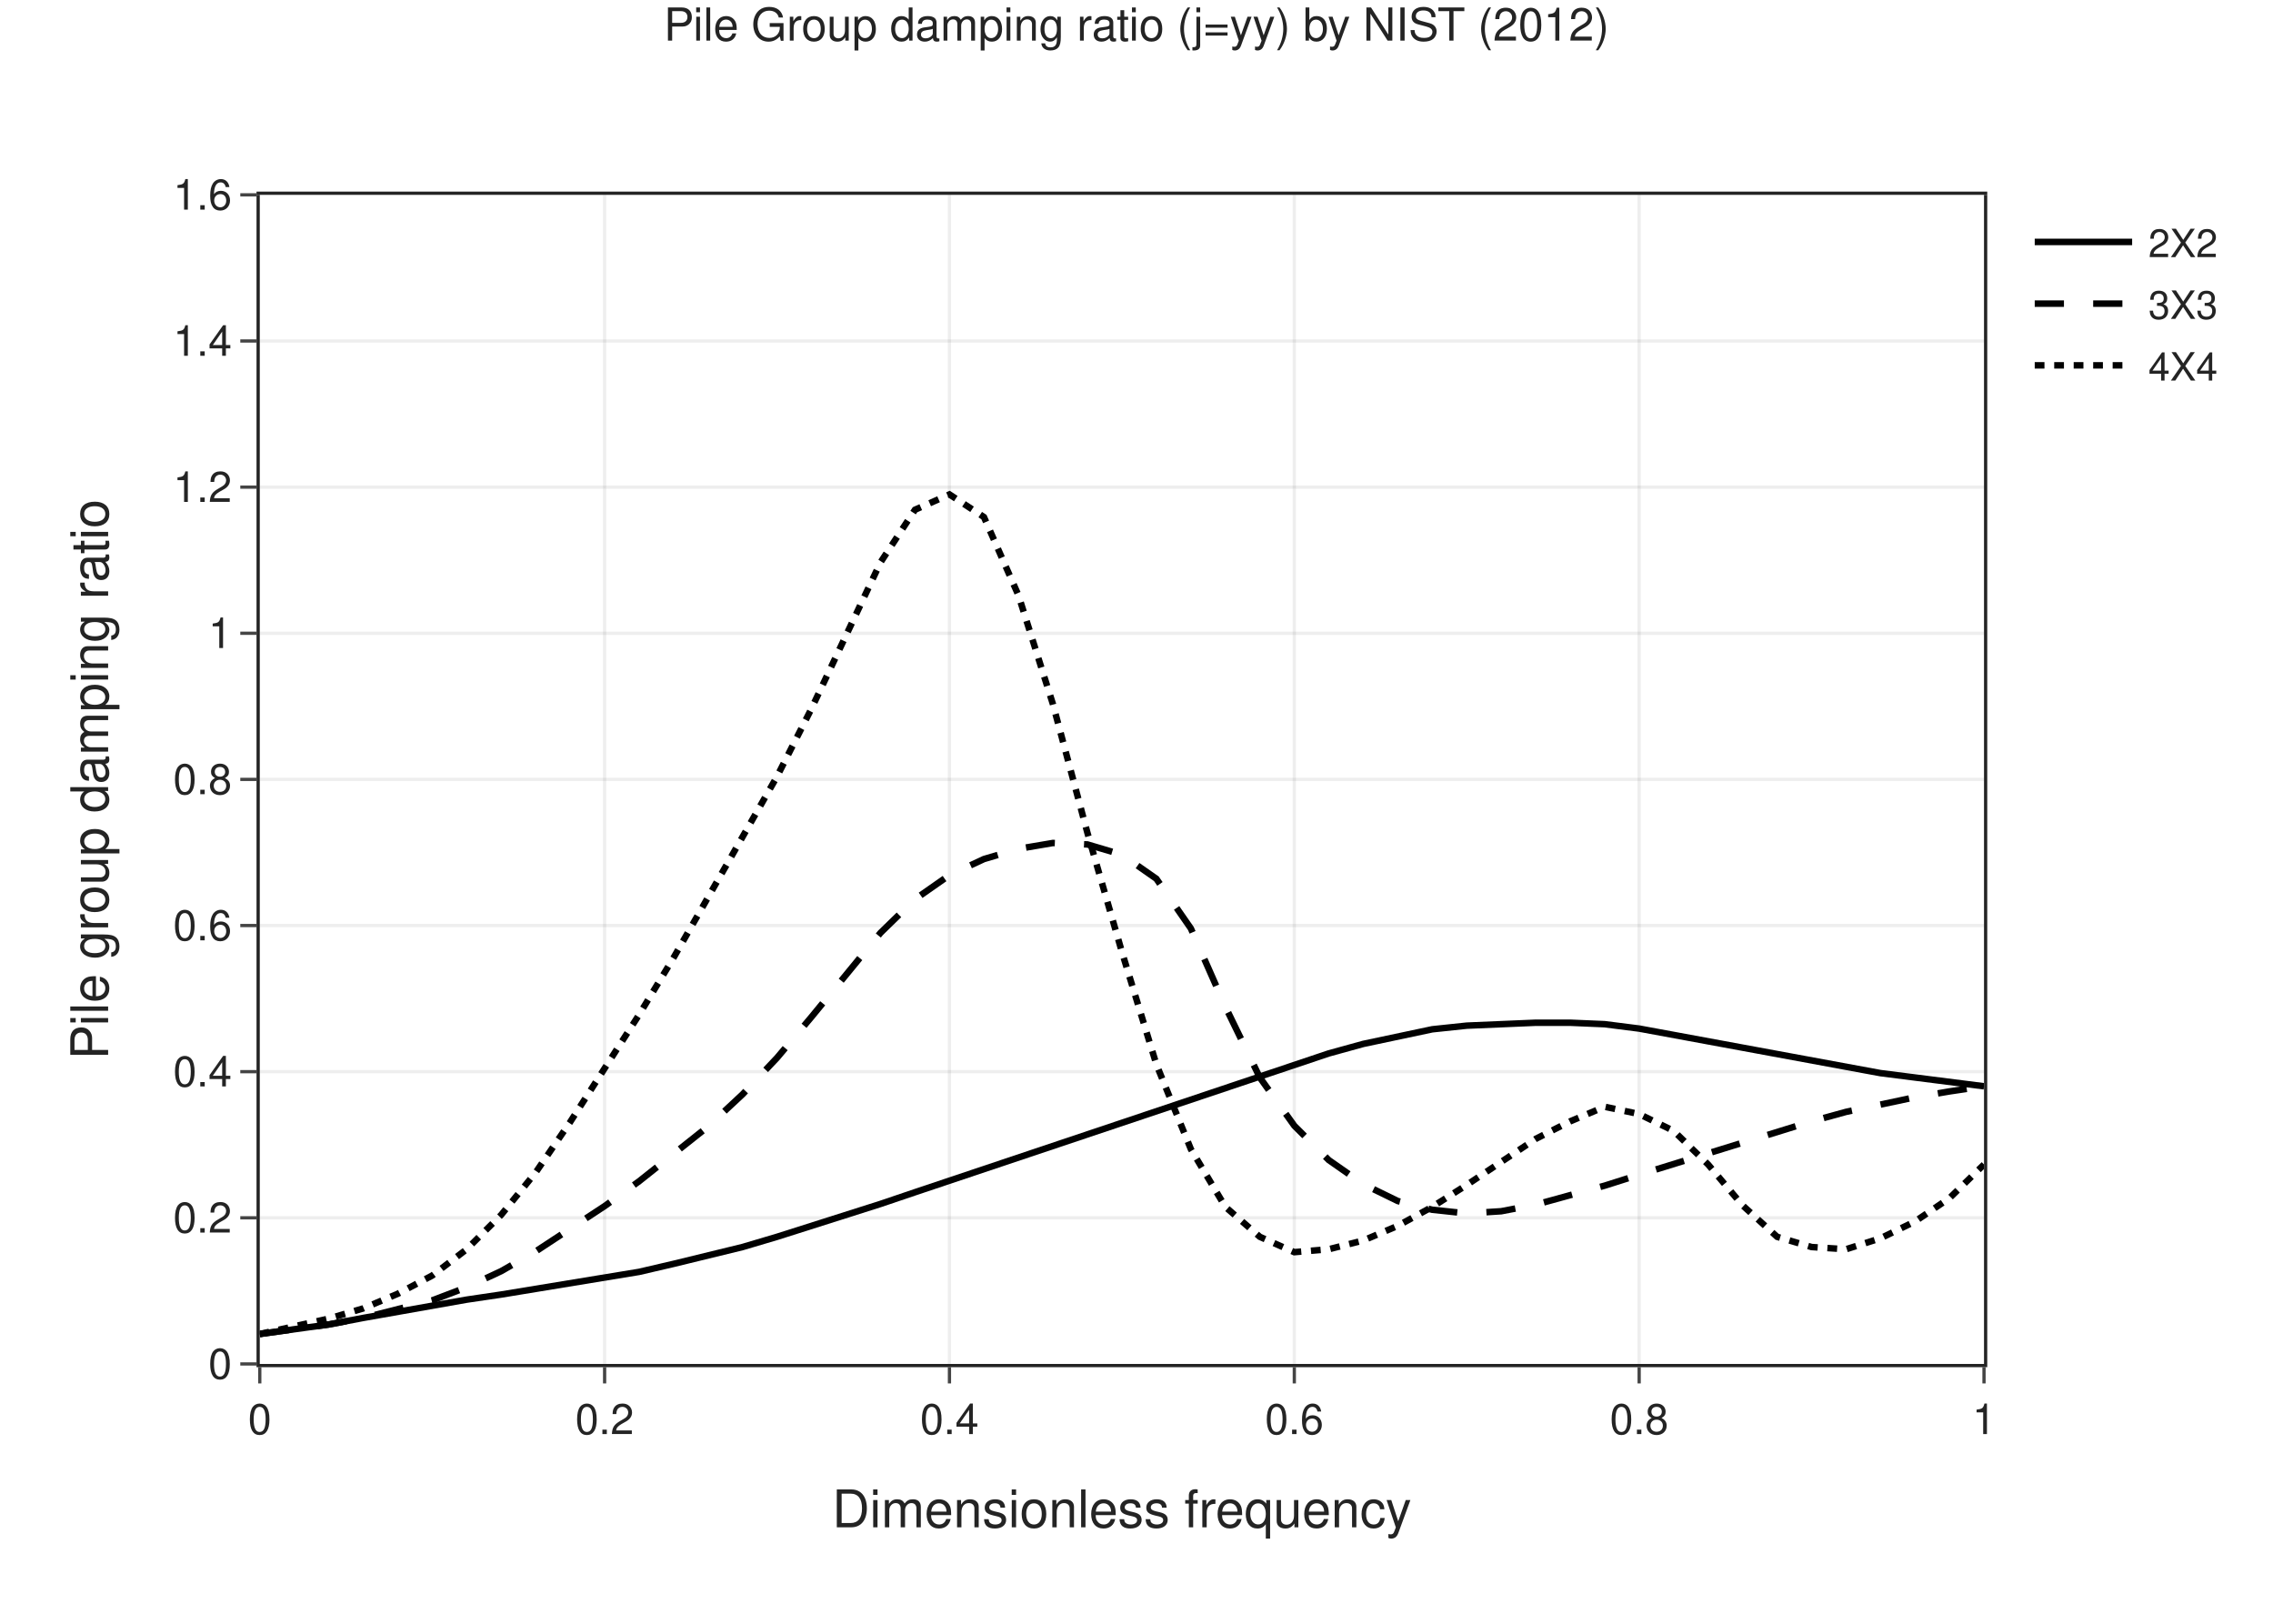
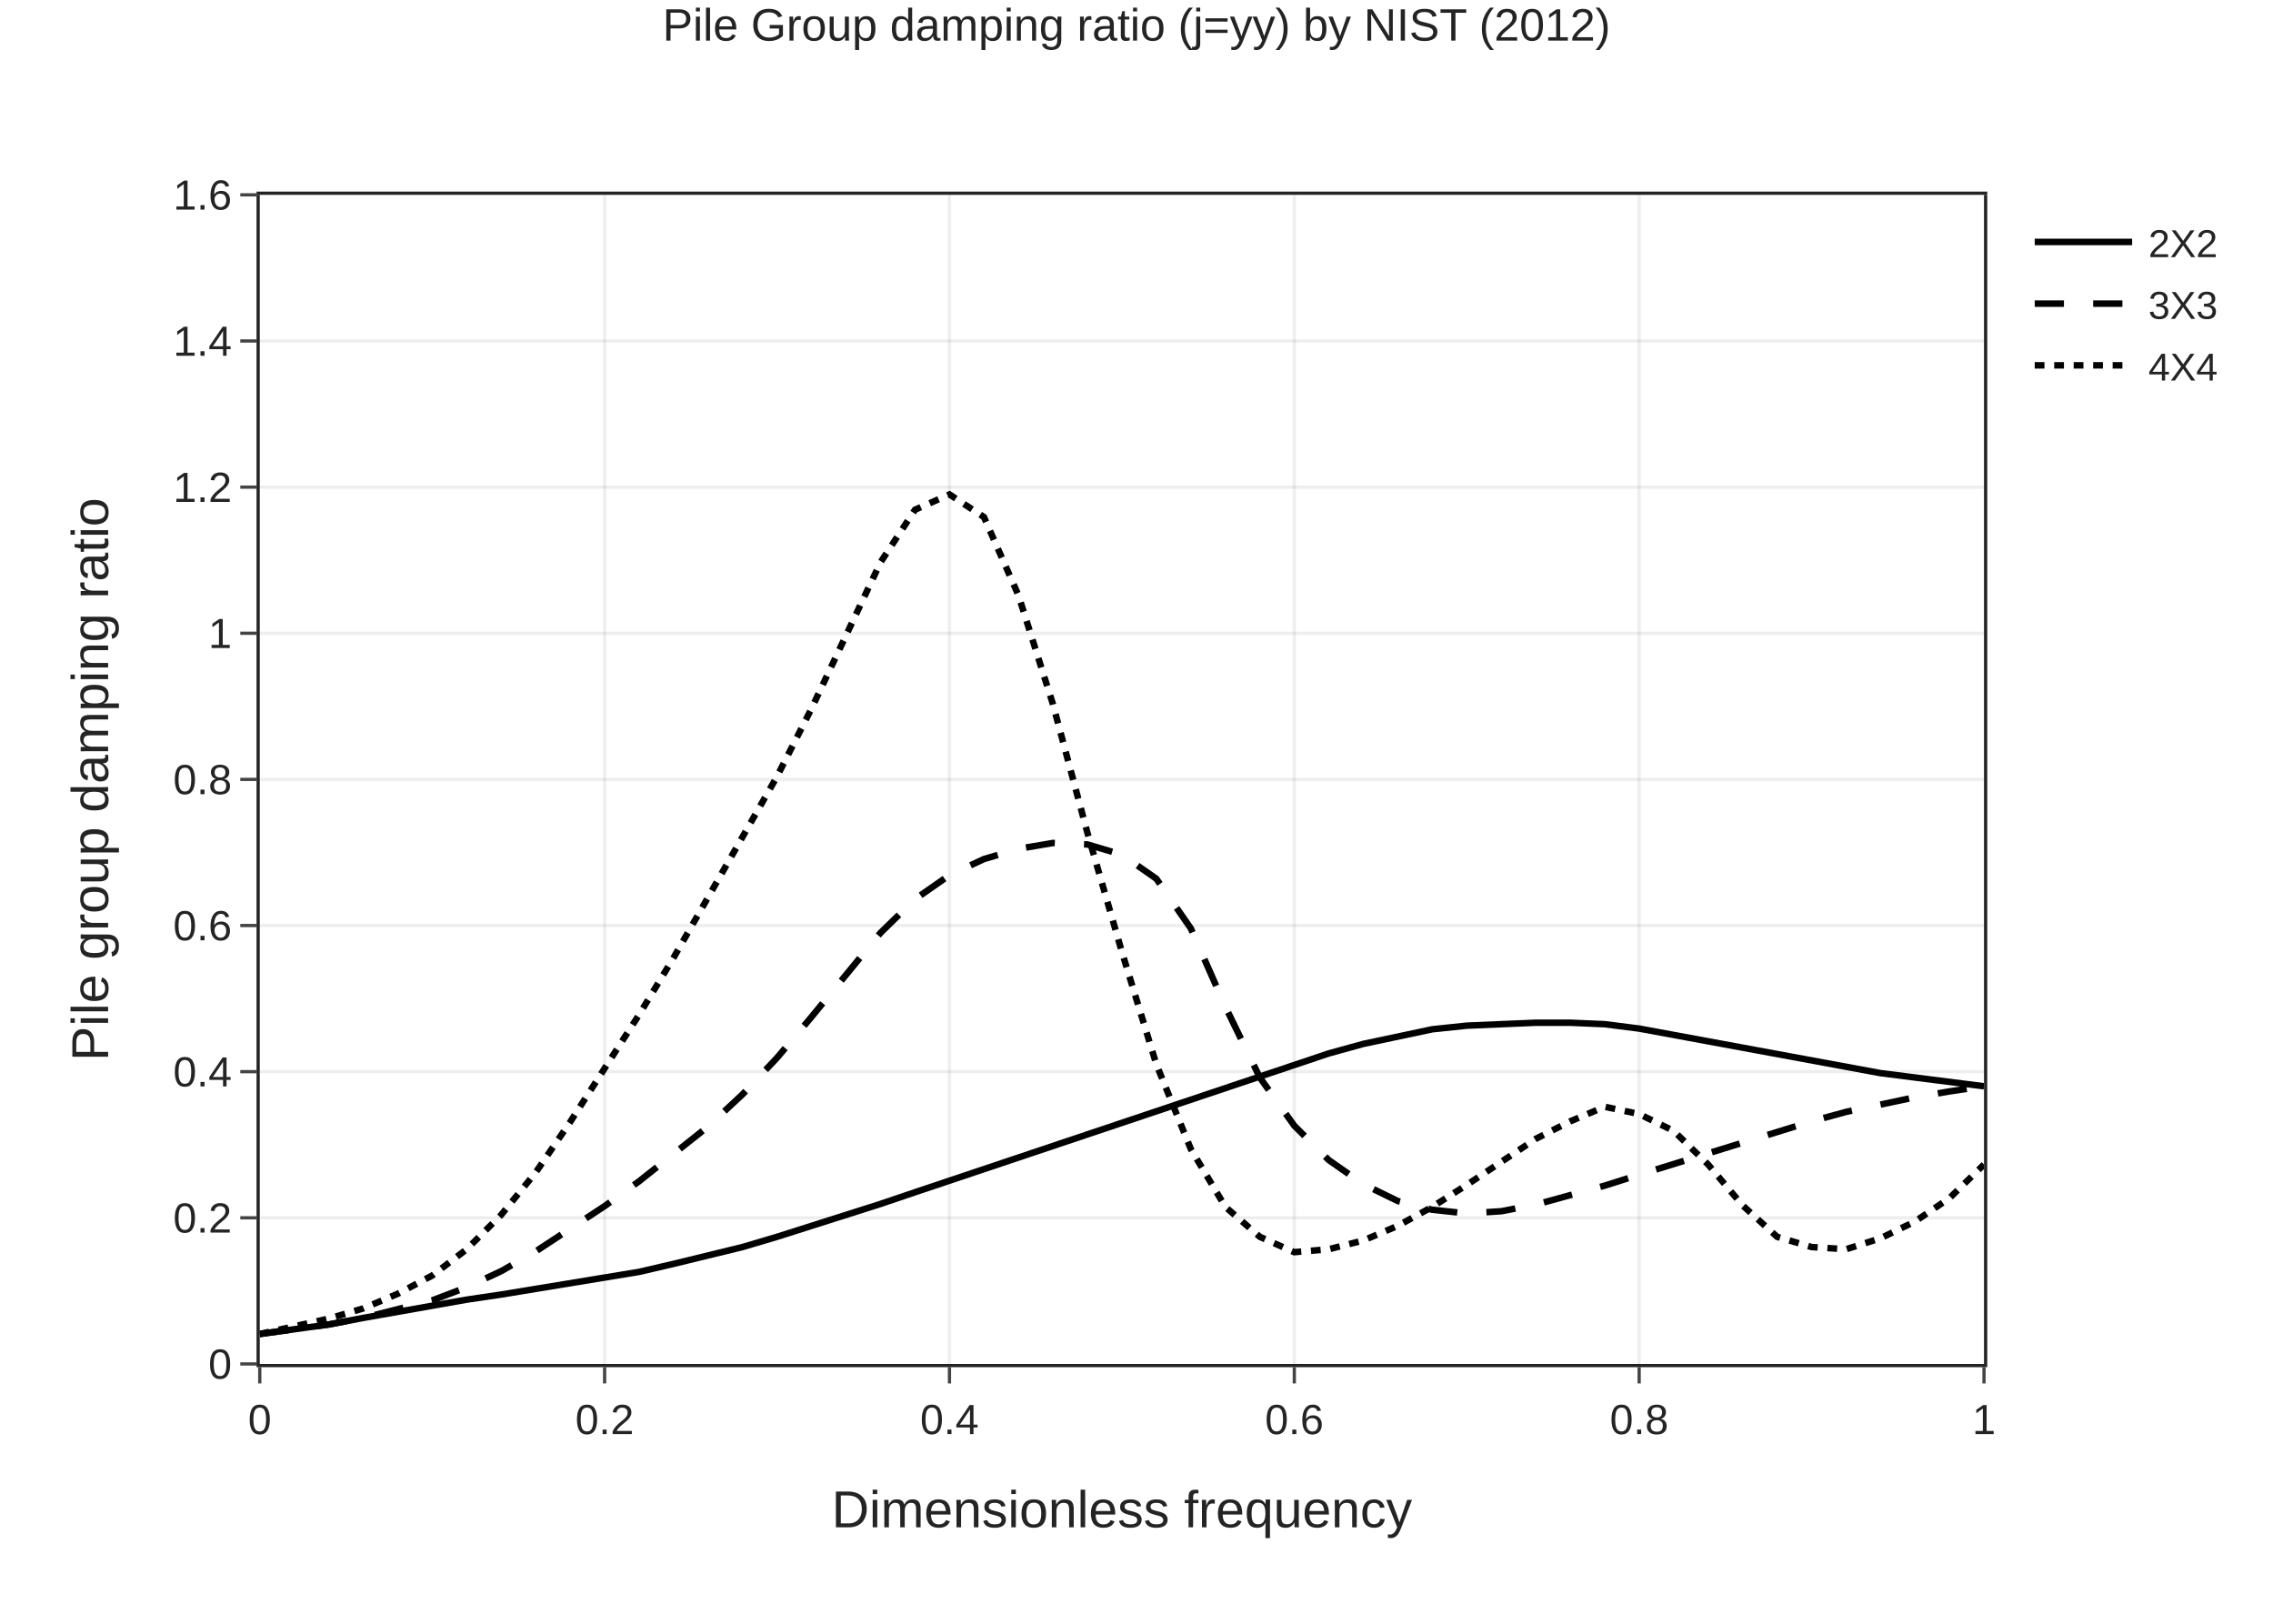
<svg xmlns="http://www.w3.org/2000/svg" class="main-svg" width="700" height="500" style="" viewBox="0 0 700 500">
  <rect x="0" y="0" width="700" height="500" style="fill: rgb(255, 255, 255); fill-opacity: 1;" />
-   <defs id="defs-3c6fcd">
+   <defs id="defs-bec996">
    <g class="clips">
-       <clipPath id="clip3c6fcdxyplot" class="plotclip">
+       <clipPath id="clipbec996xyplot" class="plotclip">
        <rect width="531" height="360" />
      </clipPath>
-       <clipPath class="axesclip" id="clip3c6fcdx">
+       <clipPath class="axesclip" id="clipbec996x">
        <rect x="80" y="0" width="531" height="500" />
      </clipPath>
-       <clipPath class="axesclip" id="clip3c6fcdy">
+       <clipPath class="axesclip" id="clipbec996y">
        <rect x="0" y="60" width="700" height="360" />
      </clipPath>
-       <clipPath class="axesclip" id="clip3c6fcdxy">
+       <clipPath class="axesclip" id="clipbec996xy">
        <rect x="80" y="60" width="531" height="360" />
      </clipPath>
    </g>
    <g class="gradients" />
    <g class="patterns" />
  </defs>
  <g class="bglayer" />
  <g class="layer-below">
    <g class="imagelayer" />
    <g class="shapelayer" />
  </g>
  <g class="cartesianlayer">
    <g class="subplot xy">
      <g class="layer-subplot">
        <g class="shapelayer" />
        <g class="imagelayer" />
      </g>
      <g class="minor-gridlayer">
        <g class="x" />
        <g class="y" />
      </g>
      <g class="gridlayer">
        <g class="x">
          <path class="xgrid crisp" transform="translate(186.2,0)" d="M0,60v360" style="stroke: rgb(0, 0, 0); stroke-opacity: 0.07; stroke-width: 1px;" />
          <path class="xgrid crisp" transform="translate(292.4,0)" d="M0,60v360" style="stroke: rgb(0, 0, 0); stroke-opacity: 0.07; stroke-width: 1px;" />
          <path class="xgrid crisp" transform="translate(398.6,0)" d="M0,60v360" style="stroke: rgb(0, 0, 0); stroke-opacity: 0.07; stroke-width: 1px;" />
          <path class="xgrid crisp" transform="translate(504.8,0)" d="M0,60v360" style="stroke: rgb(0, 0, 0); stroke-opacity: 0.07; stroke-width: 1px;" />
        </g>
        <g class="y">
          <path class="ygrid crisp" transform="translate(0,375)" d="M80,0h531" style="stroke: rgb(0, 0, 0); stroke-opacity: 0.07; stroke-width: 1px;" />
          <path class="ygrid crisp" transform="translate(0,330)" d="M80,0h531" style="stroke: rgb(0, 0, 0); stroke-opacity: 0.07; stroke-width: 1px;" />
          <path class="ygrid crisp" transform="translate(0,285)" d="M80,0h531" style="stroke: rgb(0, 0, 0); stroke-opacity: 0.07; stroke-width: 1px;" />
          <path class="ygrid crisp" transform="translate(0,240)" d="M80,0h531" style="stroke: rgb(0, 0, 0); stroke-opacity: 0.07; stroke-width: 1px;" />
          <path class="ygrid crisp" transform="translate(0,195)" d="M80,0h531" style="stroke: rgb(0, 0, 0); stroke-opacity: 0.07; stroke-width: 1px;" />
          <path class="ygrid crisp" transform="translate(0,150)" d="M80,0h531" style="stroke: rgb(0, 0, 0); stroke-opacity: 0.07; stroke-width: 1px;" />
          <path class="ygrid crisp" transform="translate(0,105)" d="M80,0h531" style="stroke: rgb(0, 0, 0); stroke-opacity: 0.07; stroke-width: 1px;" />
        </g>
      </g>
      <g class="zerolinelayer" />
      <g class="layer-between">
        <g class="shapelayer" />
        <g class="imagelayer" />
      </g>
      <path class="xlines-below" />
      <path class="ylines-below" />
      <g class="overlines-below" />
      <g class="xaxislayer-below" />
      <g class="yaxislayer-below" />
      <g class="overaxes-below" />
      <g class="overplot">
-         <g class="xy" transform="translate(80,60)" clip-path="url(#clip3c6fcdxyplot)">
+         <g class="xy" transform="translate(80,60)" clip-path="url(#clipbec996xyplot)">
          <g class="scatterlayer mlayer">
-             <g class="trace scatter tracef810cf" style="stroke-miterlimit: 2; opacity: 1;">
+             <g class="trace scatter trace2e8b29" style="stroke-miterlimit: 2; opacity: 1;">
              <g class="fills" />
              <g class="errorbars" />
              <g class="lines">
                <path class="js-line" d="M0,350.78L21.24,347.85L31.86,345.83L63.72,340.2L74.34,338.63L116.82,331.65L127.44,329.18L148.68,324L159.3,320.85L191.16,310.73L201.78,307.13L329.22,264.38L339.84,261.45L361.08,256.95L371.7,255.83L392.94,254.93L403.56,254.93L414.18,255.38L424.8,256.73L499.14,270.45L509.76,271.8L531,274.5" style="vector-effect: none; fill: none; stroke: rgb(0, 0, 0); stroke-opacity: 1; stroke-width: 2px; opacity: 1;" />
              </g>
              <g class="points" />
              <g class="text" />
            </g>
-             <g class="trace scatter trace4361fe" style="stroke-miterlimit: 2; opacity: 1;">
+             <g class="trace scatter tracee56e37" style="stroke-miterlimit: 2; opacity: 1;">
              <g class="fills" />
              <g class="errorbars" />
              <g class="lines">
                <path class="js-line" d="M0,350.78L21.24,347.85L31.86,345.83L53.1,340.43L63.72,336.38L74.34,331.43L84.96,325.35L106.2,311.4L116.82,303.75L138.06,286.88L148.68,276.98L159.3,265.73L169.92,253.13L191.16,227.25L201.78,216.9L212.4,209.48L223.02,204.53L233.64,201.38L244.26,199.58L254.88,200.03L265.5,203.18L276.12,210.6L286.74,225.9L297.36,249.98L307.98,271.8L318.6,286.65L329.22,297.23L339.84,304.65L350.46,309.83L361.08,312.52L371.7,313.65L382.32,312.98L392.94,310.95L414.18,305.1L424.8,301.73L477.9,285.3L488.52,282.38L509.76,277.88L520.38,276.08L531,274.5" style="vector-effect: none; fill: none; stroke: rgb(0, 0, 0); stroke-opacity: 1; stroke-dasharray: 9px, 9px; stroke-width: 2px; opacity: 1;" />
              </g>
              <g class="points" />
              <g class="text" />
            </g>
-             <g class="trace scatter trace608245" style="stroke-miterlimit: 2; opacity: 1;">
+             <g class="trace scatter trace91f2bb" style="stroke-miterlimit: 2; opacity: 1;">
              <g class="fills" />
              <g class="errorbars" />
              <g class="lines">
                <path class="js-line" d="M0,350.78L21.24,346.05L31.86,342.9L42.48,338.4L53.1,332.78L63.72,324.68L74.34,314.1L84.96,301.05L95.58,285.52L116.82,252.45L127.44,234.9L159.3,179.1L169.92,158.17L191.16,113.18L201.78,96.97L212.4,92.25L223.02,99.22L233.64,123.3L244.26,156.82L254.88,196.43L265.5,233.1L276.12,267.75L286.74,293.85L297.36,311.63L307.98,320.85L318.6,325.58L329.22,324.68L339.84,321.98L350.46,317.48L361.08,311.63L371.7,304.88L392.94,290.7L403.56,285.3L414.18,280.8L424.8,283.05L435.42,288.23L446.04,298.58L456.66,311.18L467.28,320.85L477.9,324L488.52,324.68L499.14,321.3L509.76,316.13L520.38,308.93L531,298.58" style="vector-effect: none; fill: none; stroke: rgb(0, 0, 0); stroke-opacity: 1; stroke-dasharray: 3px, 3px; stroke-width: 2px; opacity: 1;" />
              </g>
              <g class="points" />
              <g class="text" />
            </g>
-             <g class="trace scatter tracebbc488" style="stroke-miterlimit: 2; opacity: 1;">
+             <g class="trace scatter traced3c35f" style="stroke-miterlimit: 2; opacity: 1;">
              <g class="fills" />
              <g class="errorbars" />
              <g class="lines" />
              <g class="points" />
              <g class="text" />
            </g>
          </g>
        </g>
      </g>
      <g class="zerolinelayer-above" />
      <path class="xlines-above crisp" d="M79,420.5H612M79,59.5H612" style="fill: none; stroke-width: 1px; stroke: rgb(36, 36, 36); stroke-opacity: 1;" />
      <path class="ylines-above crisp" d="M79.5,60V420M611.5,60V420" style="fill: none; stroke-width: 1px; stroke: rgb(36, 36, 36); stroke-opacity: 1;" />
      <g class="overlines-above" />
      <g class="xaxislayer-above">
        <path class="xtick ticks crisp" d="M0,421v5" transform="translate(80,0)" style="stroke: rgb(68, 68, 68); stroke-opacity: 1; stroke-width: 1px;" />
        <path class="xtick ticks crisp" d="M0,421v5" transform="translate(186.2,0)" style="stroke: rgb(68, 68, 68); stroke-opacity: 1; stroke-width: 1px;" />
        <path class="xtick ticks crisp" d="M0,421v5" transform="translate(292.4,0)" style="stroke: rgb(68, 68, 68); stroke-opacity: 1; stroke-width: 1px;" />
        <path class="xtick ticks crisp" d="M0,421v5" transform="translate(398.6,0)" style="stroke: rgb(68, 68, 68); stroke-opacity: 1; stroke-width: 1px;" />
        <path class="xtick ticks crisp" d="M0,421v5" transform="translate(504.8,0)" style="stroke: rgb(68, 68, 68); stroke-opacity: 1; stroke-width: 1px;" />
        <path class="xtick ticks crisp" d="M0,421v5" transform="translate(611,0)" style="stroke: rgb(68, 68, 68); stroke-opacity: 1; stroke-width: 1px;" />
        <g class="xtick">
-           <text text-anchor="middle" x="0" y="441.6" transform="translate(80,0)" style="font-family: Helvetica; font-size: 13px; fill: rgb(36, 36, 36); fill-opacity: 1; white-space: pre;">0</text>
-         </g>
-         <g class="xtick">
-           <text text-anchor="middle" x="0" y="441.6" style="font-family: Helvetica; font-size: 13px; fill: rgb(36, 36, 36); fill-opacity: 1; white-space: pre;" transform="translate(186.2,0)">0.2</text>
-         </g>
-         <g class="xtick">
-           <text text-anchor="middle" x="0" y="441.6" style="font-family: Helvetica; font-size: 13px; fill: rgb(36, 36, 36); fill-opacity: 1; white-space: pre;" transform="translate(292.4,0)">0.4</text>
-         </g>
-         <g class="xtick">
-           <text text-anchor="middle" x="0" y="441.6" style="font-family: Helvetica; font-size: 13px; fill: rgb(36, 36, 36); fill-opacity: 1; white-space: pre;" transform="translate(398.6,0)">0.6</text>
-         </g>
-         <g class="xtick">
-           <text text-anchor="middle" x="0" y="441.6" style="font-family: Helvetica; font-size: 13px; fill: rgb(36, 36, 36); fill-opacity: 1; white-space: pre;" transform="translate(504.8,0)">0.8</text>
-         </g>
-         <g class="xtick">
-           <text text-anchor="middle" x="0" y="441.6" style="font-family: Helvetica; font-size: 13px; fill: rgb(36, 36, 36); fill-opacity: 1; white-space: pre;" transform="translate(611,0)">1</text>
+           <text text-anchor="middle" x="0" y="441.6" transform="translate(80,0)" style="font-family: Arial; font-size: 13px; fill: rgb(36, 36, 36); fill-opacity: 1; white-space: pre;">0</text>
+         </g>
+         <g class="xtick">
+           <text text-anchor="middle" x="0" y="441.6" style="font-family: Arial; font-size: 13px; fill: rgb(36, 36, 36); fill-opacity: 1; white-space: pre;" transform="translate(186.2,0)">0.2</text>
+         </g>
+         <g class="xtick">
+           <text text-anchor="middle" x="0" y="441.6" style="font-family: Arial; font-size: 13px; fill: rgb(36, 36, 36); fill-opacity: 1; white-space: pre;" transform="translate(292.4,0)">0.4</text>
+         </g>
+         <g class="xtick">
+           <text text-anchor="middle" x="0" y="441.6" style="font-family: Arial; font-size: 13px; fill: rgb(36, 36, 36); fill-opacity: 1; white-space: pre;" transform="translate(398.6,0)">0.6</text>
+         </g>
+         <g class="xtick">
+           <text text-anchor="middle" x="0" y="441.6" style="font-family: Arial; font-size: 13px; fill: rgb(36, 36, 36); fill-opacity: 1; white-space: pre;" transform="translate(504.8,0)">0.8</text>
+         </g>
+         <g class="xtick">
+           <text text-anchor="middle" x="0" y="441.6" style="font-family: Arial; font-size: 13px; fill: rgb(36, 36, 36); fill-opacity: 1; white-space: pre;" transform="translate(611,0)">1</text>
        </g>
      </g>
      <g class="yaxislayer-above">
        <path class="ytick ticks crisp" d="M79,0h-5" transform="translate(0,420)" style="stroke: rgb(68, 68, 68); stroke-opacity: 1; stroke-width: 1px;" />
        <path class="ytick ticks crisp" d="M79,0h-5" transform="translate(0,375)" style="stroke: rgb(68, 68, 68); stroke-opacity: 1; stroke-width: 1px;" />
        <path class="ytick ticks crisp" d="M79,0h-5" transform="translate(0,330)" style="stroke: rgb(68, 68, 68); stroke-opacity: 1; stroke-width: 1px;" />
        <path class="ytick ticks crisp" d="M79,0h-5" transform="translate(0,285)" style="stroke: rgb(68, 68, 68); stroke-opacity: 1; stroke-width: 1px;" />
        <path class="ytick ticks crisp" d="M79,0h-5" transform="translate(0,240)" style="stroke: rgb(68, 68, 68); stroke-opacity: 1; stroke-width: 1px;" />
        <path class="ytick ticks crisp" d="M79,0h-5" transform="translate(0,195)" style="stroke: rgb(68, 68, 68); stroke-opacity: 1; stroke-width: 1px;" />
        <path class="ytick ticks crisp" d="M79,0h-5" transform="translate(0,150)" style="stroke: rgb(68, 68, 68); stroke-opacity: 1; stroke-width: 1px;" />
        <path class="ytick ticks crisp" d="M79,0h-5" transform="translate(0,105)" style="stroke: rgb(68, 68, 68); stroke-opacity: 1; stroke-width: 1px;" />
        <path class="ytick ticks crisp" d="M79,0h-5" transform="translate(0,60)" style="stroke: rgb(68, 68, 68); stroke-opacity: 1; stroke-width: 1px;" />
        <g class="ytick">
-           <text text-anchor="end" x="71.4" y="4.55" transform="translate(0,420)" style="font-family: Helvetica; font-size: 13px; fill: rgb(36, 36, 36); fill-opacity: 1; white-space: pre;">0</text>
-         </g>
-         <g class="ytick">
-           <text text-anchor="end" x="71.4" y="4.55" style="font-family: Helvetica; font-size: 13px; fill: rgb(36, 36, 36); fill-opacity: 1; white-space: pre;" transform="translate(0,375)">0.2</text>
-         </g>
-         <g class="ytick">
-           <text text-anchor="end" x="71.4" y="4.55" style="font-family: Helvetica; font-size: 13px; fill: rgb(36, 36, 36); fill-opacity: 1; white-space: pre;" transform="translate(0,330)">0.4</text>
-         </g>
-         <g class="ytick">
-           <text text-anchor="end" x="71.4" y="4.55" style="font-family: Helvetica; font-size: 13px; fill: rgb(36, 36, 36); fill-opacity: 1; white-space: pre;" transform="translate(0,285)">0.6</text>
-         </g>
-         <g class="ytick">
-           <text text-anchor="end" x="71.4" y="4.55" style="font-family: Helvetica; font-size: 13px; fill: rgb(36, 36, 36); fill-opacity: 1; white-space: pre;" transform="translate(0,240)">0.8</text>
-         </g>
-         <g class="ytick">
-           <text text-anchor="end" x="71.4" y="4.55" style="font-family: Helvetica; font-size: 13px; fill: rgb(36, 36, 36); fill-opacity: 1; white-space: pre;" transform="translate(0,195)">1</text>
-         </g>
-         <g class="ytick">
-           <text text-anchor="end" x="71.4" y="4.55" style="font-family: Helvetica; font-size: 13px; fill: rgb(36, 36, 36); fill-opacity: 1; white-space: pre;" transform="translate(0,150)">1.2</text>
-         </g>
-         <g class="ytick">
-           <text text-anchor="end" x="71.4" y="4.55" style="font-family: Helvetica; font-size: 13px; fill: rgb(36, 36, 36); fill-opacity: 1; white-space: pre;" transform="translate(0,105)">1.4</text>
-         </g>
-         <g class="ytick">
-           <text text-anchor="end" x="71.4" y="4.55" style="font-family: Helvetica; font-size: 13px; fill: rgb(36, 36, 36); fill-opacity: 1; white-space: pre;" transform="translate(0,60)">1.6</text>
+           <text text-anchor="end" x="71.4" y="4.55" transform="translate(0,420)" style="font-family: Arial; font-size: 13px; fill: rgb(36, 36, 36); fill-opacity: 1; white-space: pre;">0</text>
+         </g>
+         <g class="ytick">
+           <text text-anchor="end" x="71.4" y="4.55" style="font-family: Arial; font-size: 13px; fill: rgb(36, 36, 36); fill-opacity: 1; white-space: pre;" transform="translate(0,375)">0.2</text>
+         </g>
+         <g class="ytick">
+           <text text-anchor="end" x="71.4" y="4.55" style="font-family: Arial; font-size: 13px; fill: rgb(36, 36, 36); fill-opacity: 1; white-space: pre;" transform="translate(0,330)">0.4</text>
+         </g>
+         <g class="ytick">
+           <text text-anchor="end" x="71.4" y="4.55" style="font-family: Arial; font-size: 13px; fill: rgb(36, 36, 36); fill-opacity: 1; white-space: pre;" transform="translate(0,285)">0.6</text>
+         </g>
+         <g class="ytick">
+           <text text-anchor="end" x="71.4" y="4.55" style="font-family: Arial; font-size: 13px; fill: rgb(36, 36, 36); fill-opacity: 1; white-space: pre;" transform="translate(0,240)">0.8</text>
+         </g>
+         <g class="ytick">
+           <text text-anchor="end" x="71.4" y="4.55" style="font-family: Arial; font-size: 13px; fill: rgb(36, 36, 36); fill-opacity: 1; white-space: pre;" transform="translate(0,195)">1</text>
+         </g>
+         <g class="ytick">
+           <text text-anchor="end" x="71.4" y="4.55" style="font-family: Arial; font-size: 13px; fill: rgb(36, 36, 36); fill-opacity: 1; white-space: pre;" transform="translate(0,150)">1.2</text>
+         </g>
+         <g class="ytick">
+           <text text-anchor="end" x="71.4" y="4.55" style="font-family: Arial; font-size: 13px; fill: rgb(36, 36, 36); fill-opacity: 1; white-space: pre;" transform="translate(0,105)">1.4</text>
+         </g>
+         <g class="ytick">
+           <text text-anchor="end" x="71.4" y="4.55" style="font-family: Arial; font-size: 13px; fill: rgb(36, 36, 36); fill-opacity: 1; white-space: pre;" transform="translate(0,60)">1.6</text>
        </g>
      </g>
      <g class="overaxes-above" />
    </g>
  </g>
  <g class="polarlayer" />
  <g class="smithlayer" />
  <g class="ternarylayer" />
  <g class="geolayer" />
  <g class="funnelarealayer" />
  <g class="pielayer" />
  <g class="iciclelayer" />
  <g class="treemaplayer" />
  <g class="sunburstlayer" />
  <g class="glimages" />
-   <defs id="topdefs-3c6fcd">
+   <defs id="topdefs-bec996">
    <g class="clips" />
-     <clipPath id="legend3c6fcd">
+     <clipPath id="legendbec996">
      <rect width="66" height="67" x="0" y="0" />
    </clipPath>
  </defs>
  <g class="layer-above">
    <g class="imagelayer" />
    <g class="shapelayer" />
  </g>
  <g class="infolayer">
    <g class="legend" pointer-events="all" transform="translate(621.62,60)">
      <rect class="bg" shape-rendering="crispEdges" style="stroke: rgb(68, 68, 68); stroke-opacity: 1; fill: rgb(255, 255, 255); fill-opacity: 1; stroke-width: 0px;" width="66" height="67" x="0" y="0" />
-       <g class="scrollbox" transform="" clip-path="url(#legend3c6fcd)">
+       <g class="scrollbox" transform="" clip-path="url(#legendbec996)">
        <g class="groups" transform="">
          <g class="traces" transform="translate(0,14.5)" style="opacity: 1;">
-             <text class="legendtext" text-anchor="start" x="40" y="4.68" style="font-family: Helvetica; font-size: 12px; fill: rgb(36, 36, 36); fill-opacity: 1; white-space: pre;">2X2</text>
+             <text class="legendtext" text-anchor="start" x="40" y="4.68" style="font-family: Arial; font-size: 12px; fill: rgb(36, 36, 36); fill-opacity: 1; white-space: pre;">2X2</text>
            <g class="layers" style="opacity: 1;">
              <g class="legendfill" />
              <g class="legendlines">
                <path class="js-line" d="M5,0h30" style="fill: none; stroke: rgb(0, 0, 0); stroke-opacity: 1; stroke-width: 2px;" />
              </g>
              <g class="legendsymbols">
                <g class="legendpoints" />
              </g>
            </g>
            <rect class="legendtoggle" x="0" y="-9.5" width="61" height="19" style="fill: rgb(0, 0, 0); fill-opacity: 0;" />
          </g>
        </g>
        <g class="groups" transform="">
          <g class="traces" transform="translate(0,33.5)" style="opacity: 1;">
-             <text class="legendtext" text-anchor="start" x="40" y="4.68" style="font-family: Helvetica; font-size: 12px; fill: rgb(36, 36, 36); fill-opacity: 1; white-space: pre;">3X3</text>
+             <text class="legendtext" text-anchor="start" x="40" y="4.68" style="font-family: Arial; font-size: 12px; fill: rgb(36, 36, 36); fill-opacity: 1; white-space: pre;">3X3</text>
            <g class="layers" style="opacity: 1;">
              <g class="legendfill" />
              <g class="legendlines">
                <path class="js-line" d="M5,0h30" style="fill: none; stroke: rgb(0, 0, 0); stroke-opacity: 1; stroke-dasharray: 9px, 9px; stroke-width: 2px;" />
              </g>
              <g class="legendsymbols">
                <g class="legendpoints" />
              </g>
            </g>
            <rect class="legendtoggle" x="0" y="-9.5" width="61" height="19" style="fill: rgb(0, 0, 0); fill-opacity: 0;" />
          </g>
        </g>
        <g class="groups" transform="">
          <g class="traces" transform="translate(0,52.5)" style="opacity: 1;">
-             <text class="legendtext" text-anchor="start" x="40" y="4.68" style="font-family: Helvetica; font-size: 12px; fill: rgb(36, 36, 36); fill-opacity: 1; white-space: pre;">4X4</text>
+             <text class="legendtext" text-anchor="start" x="40" y="4.68" style="font-family: Arial; font-size: 12px; fill: rgb(36, 36, 36); fill-opacity: 1; white-space: pre;">4X4</text>
            <g class="layers" style="opacity: 1;">
              <g class="legendfill" />
              <g class="legendlines">
                <path class="js-line" d="M5,0h30" style="fill: none; stroke: rgb(0, 0, 0); stroke-opacity: 1; stroke-dasharray: 3px, 3px; stroke-width: 2px;" />
              </g>
              <g class="legendsymbols">
                <g class="legendpoints" />
              </g>
            </g>
            <rect class="legendtoggle" x="0" y="-9.5" width="61" height="19" style="fill: rgb(0, 0, 0); fill-opacity: 0;" />
          </g>
        </g>
      </g>
      <rect class="scrollbar" rx="20" ry="3" width="0" height="0" style="fill: rgb(128, 139, 164); fill-opacity: 1;" x="0" y="0" />
    </g>
    <g class="g-gtitle">
-       <text class="gtitle" x="350" y="12.5" text-anchor="middle" dy="0em" style="opacity: 1; font-family: Helvetica; font-size: 14px; fill: rgb(36, 36, 36); fill-opacity: 1; white-space: pre;">Pile Group damping ratio (j=yy) by NIST (2012)</text>
+       <text class="gtitle" x="350" y="12.5" text-anchor="middle" dy="0em" style="opacity: 1; font-family: Arial; font-size: 14px; fill: rgb(36, 36, 36); fill-opacity: 1; white-space: pre;">Pile Group damping ratio (j=yy) by NIST (2012)</text>
    </g>
    <g class="g-xtitle">
-       <text class="xtitle" x="345.5" y="470.3" text-anchor="middle" style="opacity: 1; font-family: Helvetica; font-size: 16px; fill: rgb(36, 36, 36); fill-opacity: 1; white-space: pre;">Dimensionless frequency</text>
+       <text class="xtitle" x="345.5" y="470.3" text-anchor="middle" style="opacity: 1; font-family: Arial; font-size: 16px; fill: rgb(36, 36, 36); fill-opacity: 1; white-space: pre;">Dimensionless frequency</text>
    </g>
    <g class="g-ytitle">
-       <text class="ytitle" transform="rotate(-90,33.30039,240)" x="33.3" y="240" text-anchor="middle" style="opacity: 1; font-family: Helvetica; font-size: 16px; fill: rgb(36, 36, 36); fill-opacity: 1; white-space: pre;">Pile group damping ratio</text>
+       <text class="ytitle" transform="rotate(-90,33.30039,240)" x="33.3" y="240" text-anchor="middle" style="opacity: 1; font-family: Arial; font-size: 16px; fill: rgb(36, 36, 36); fill-opacity: 1; white-space: pre;">Pile group damping ratio</text>
    </g>
  </g>
</svg>
